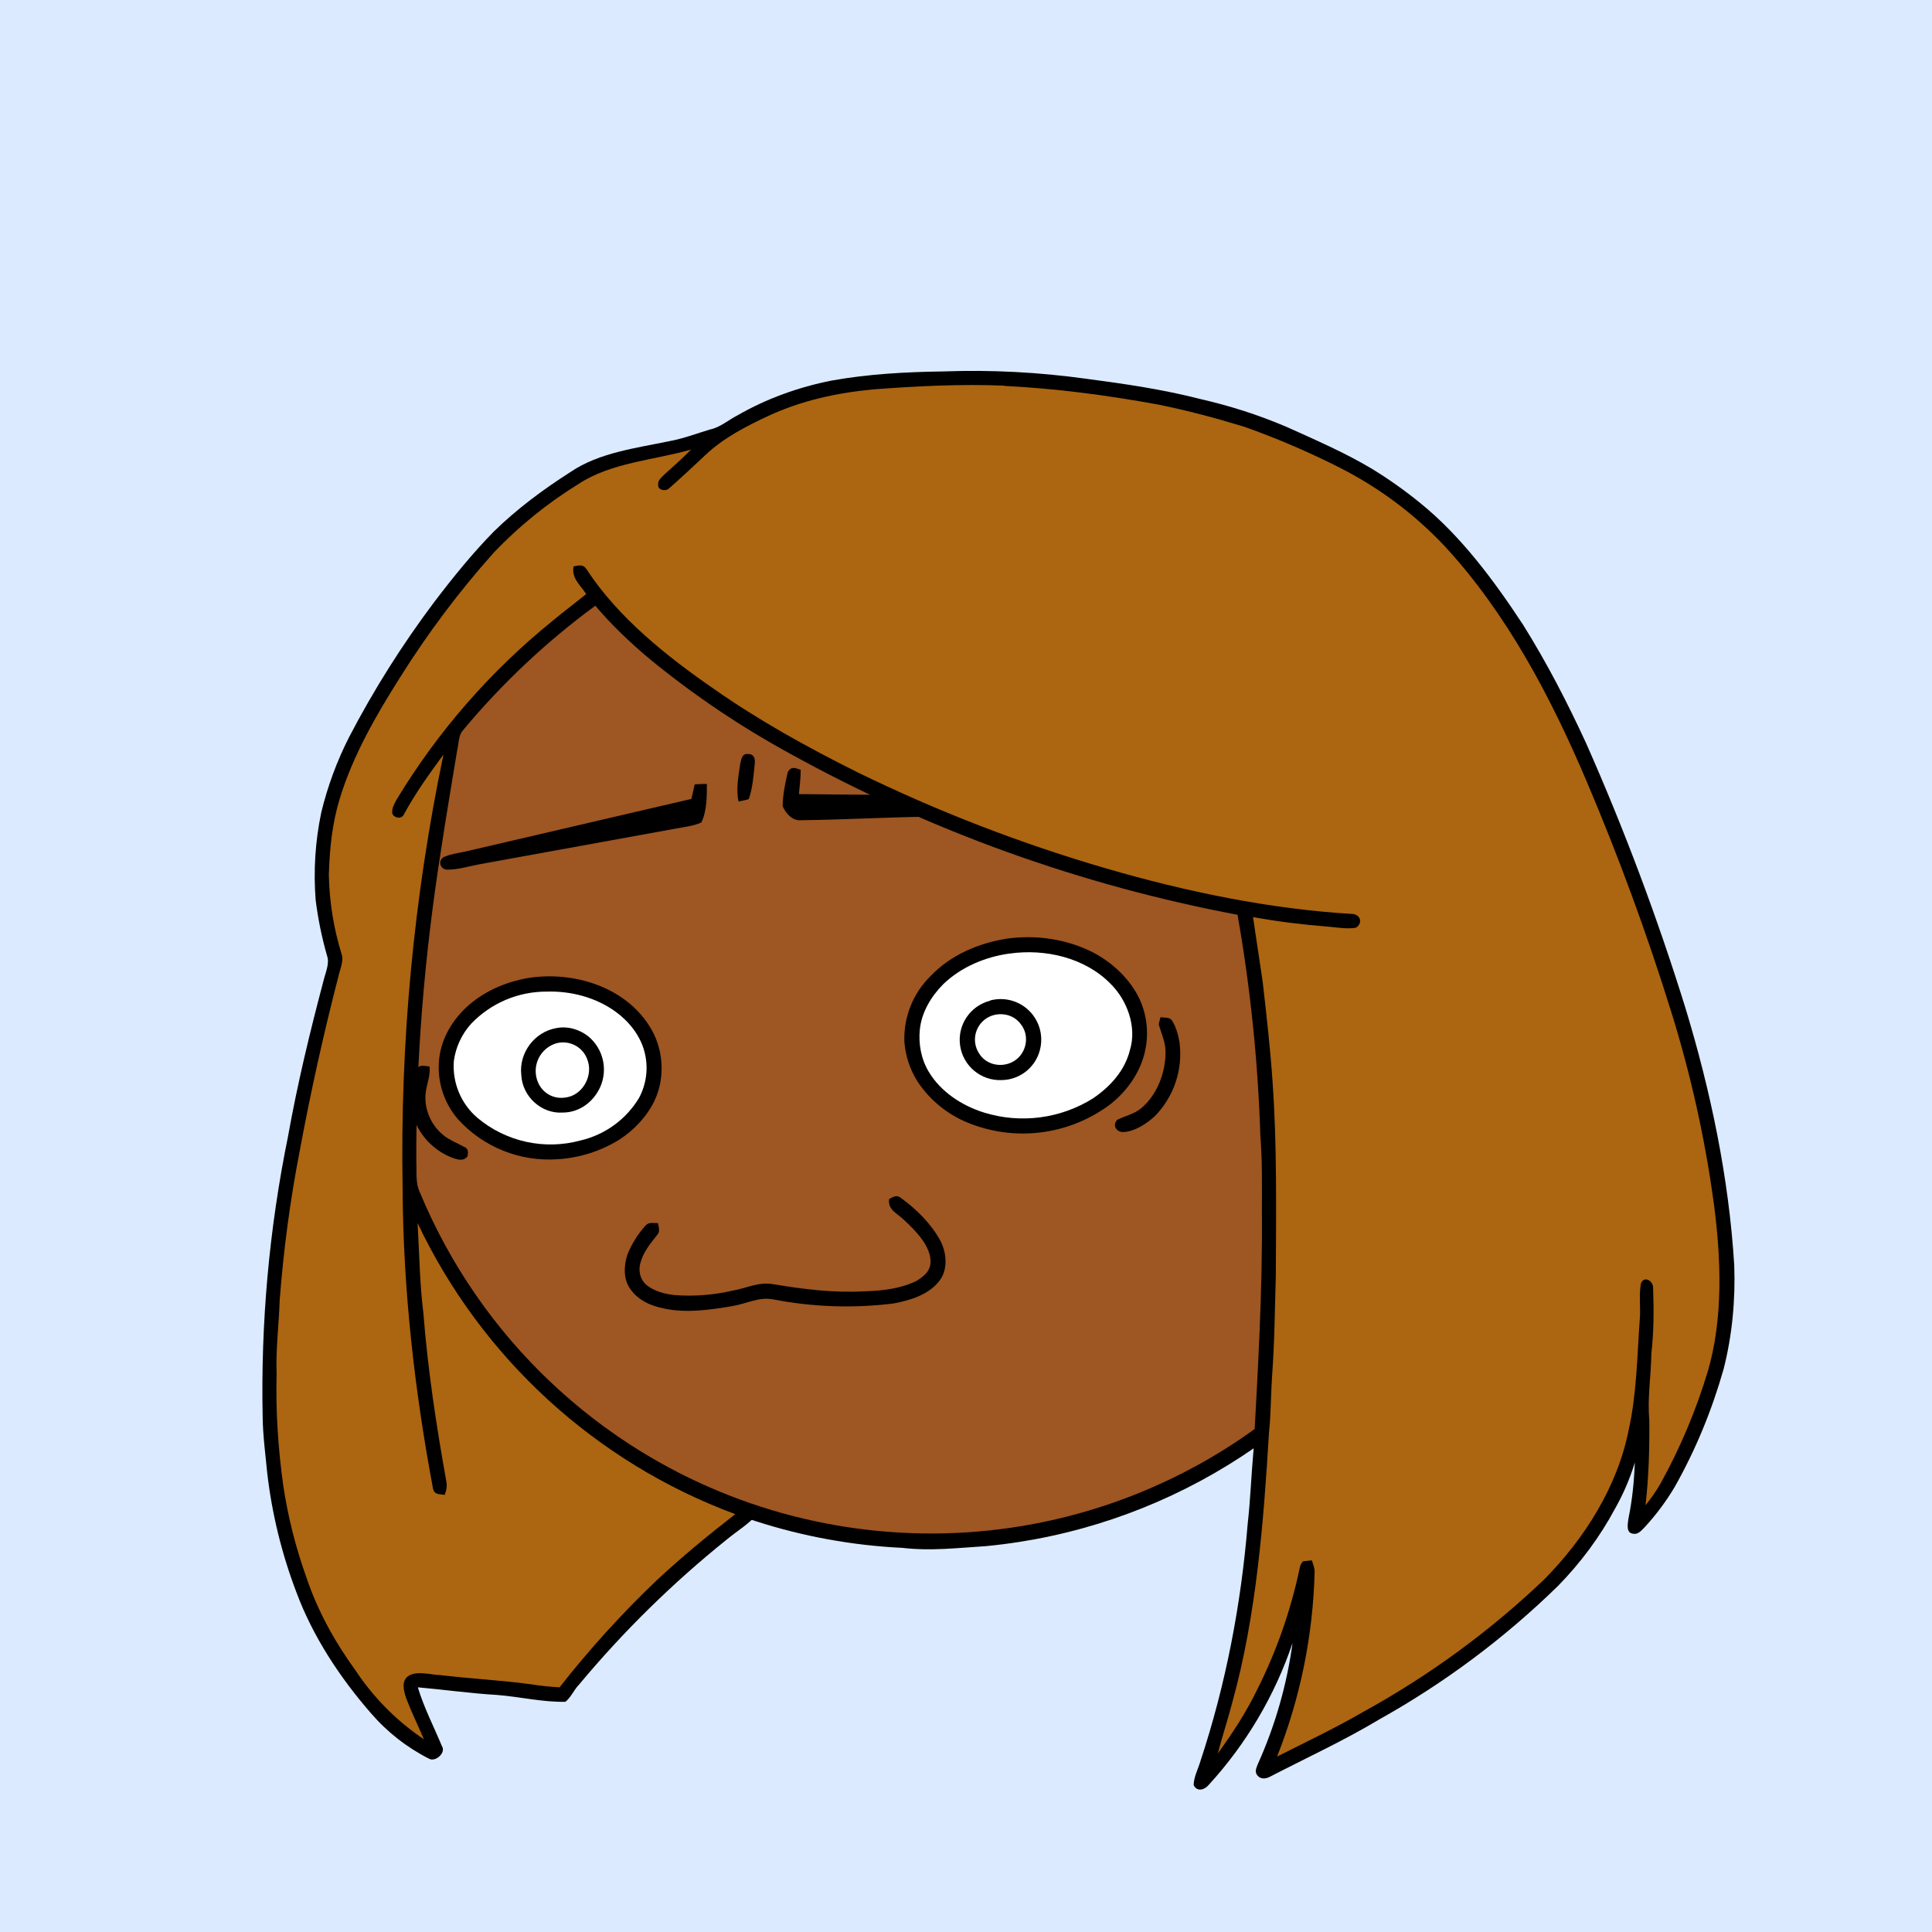
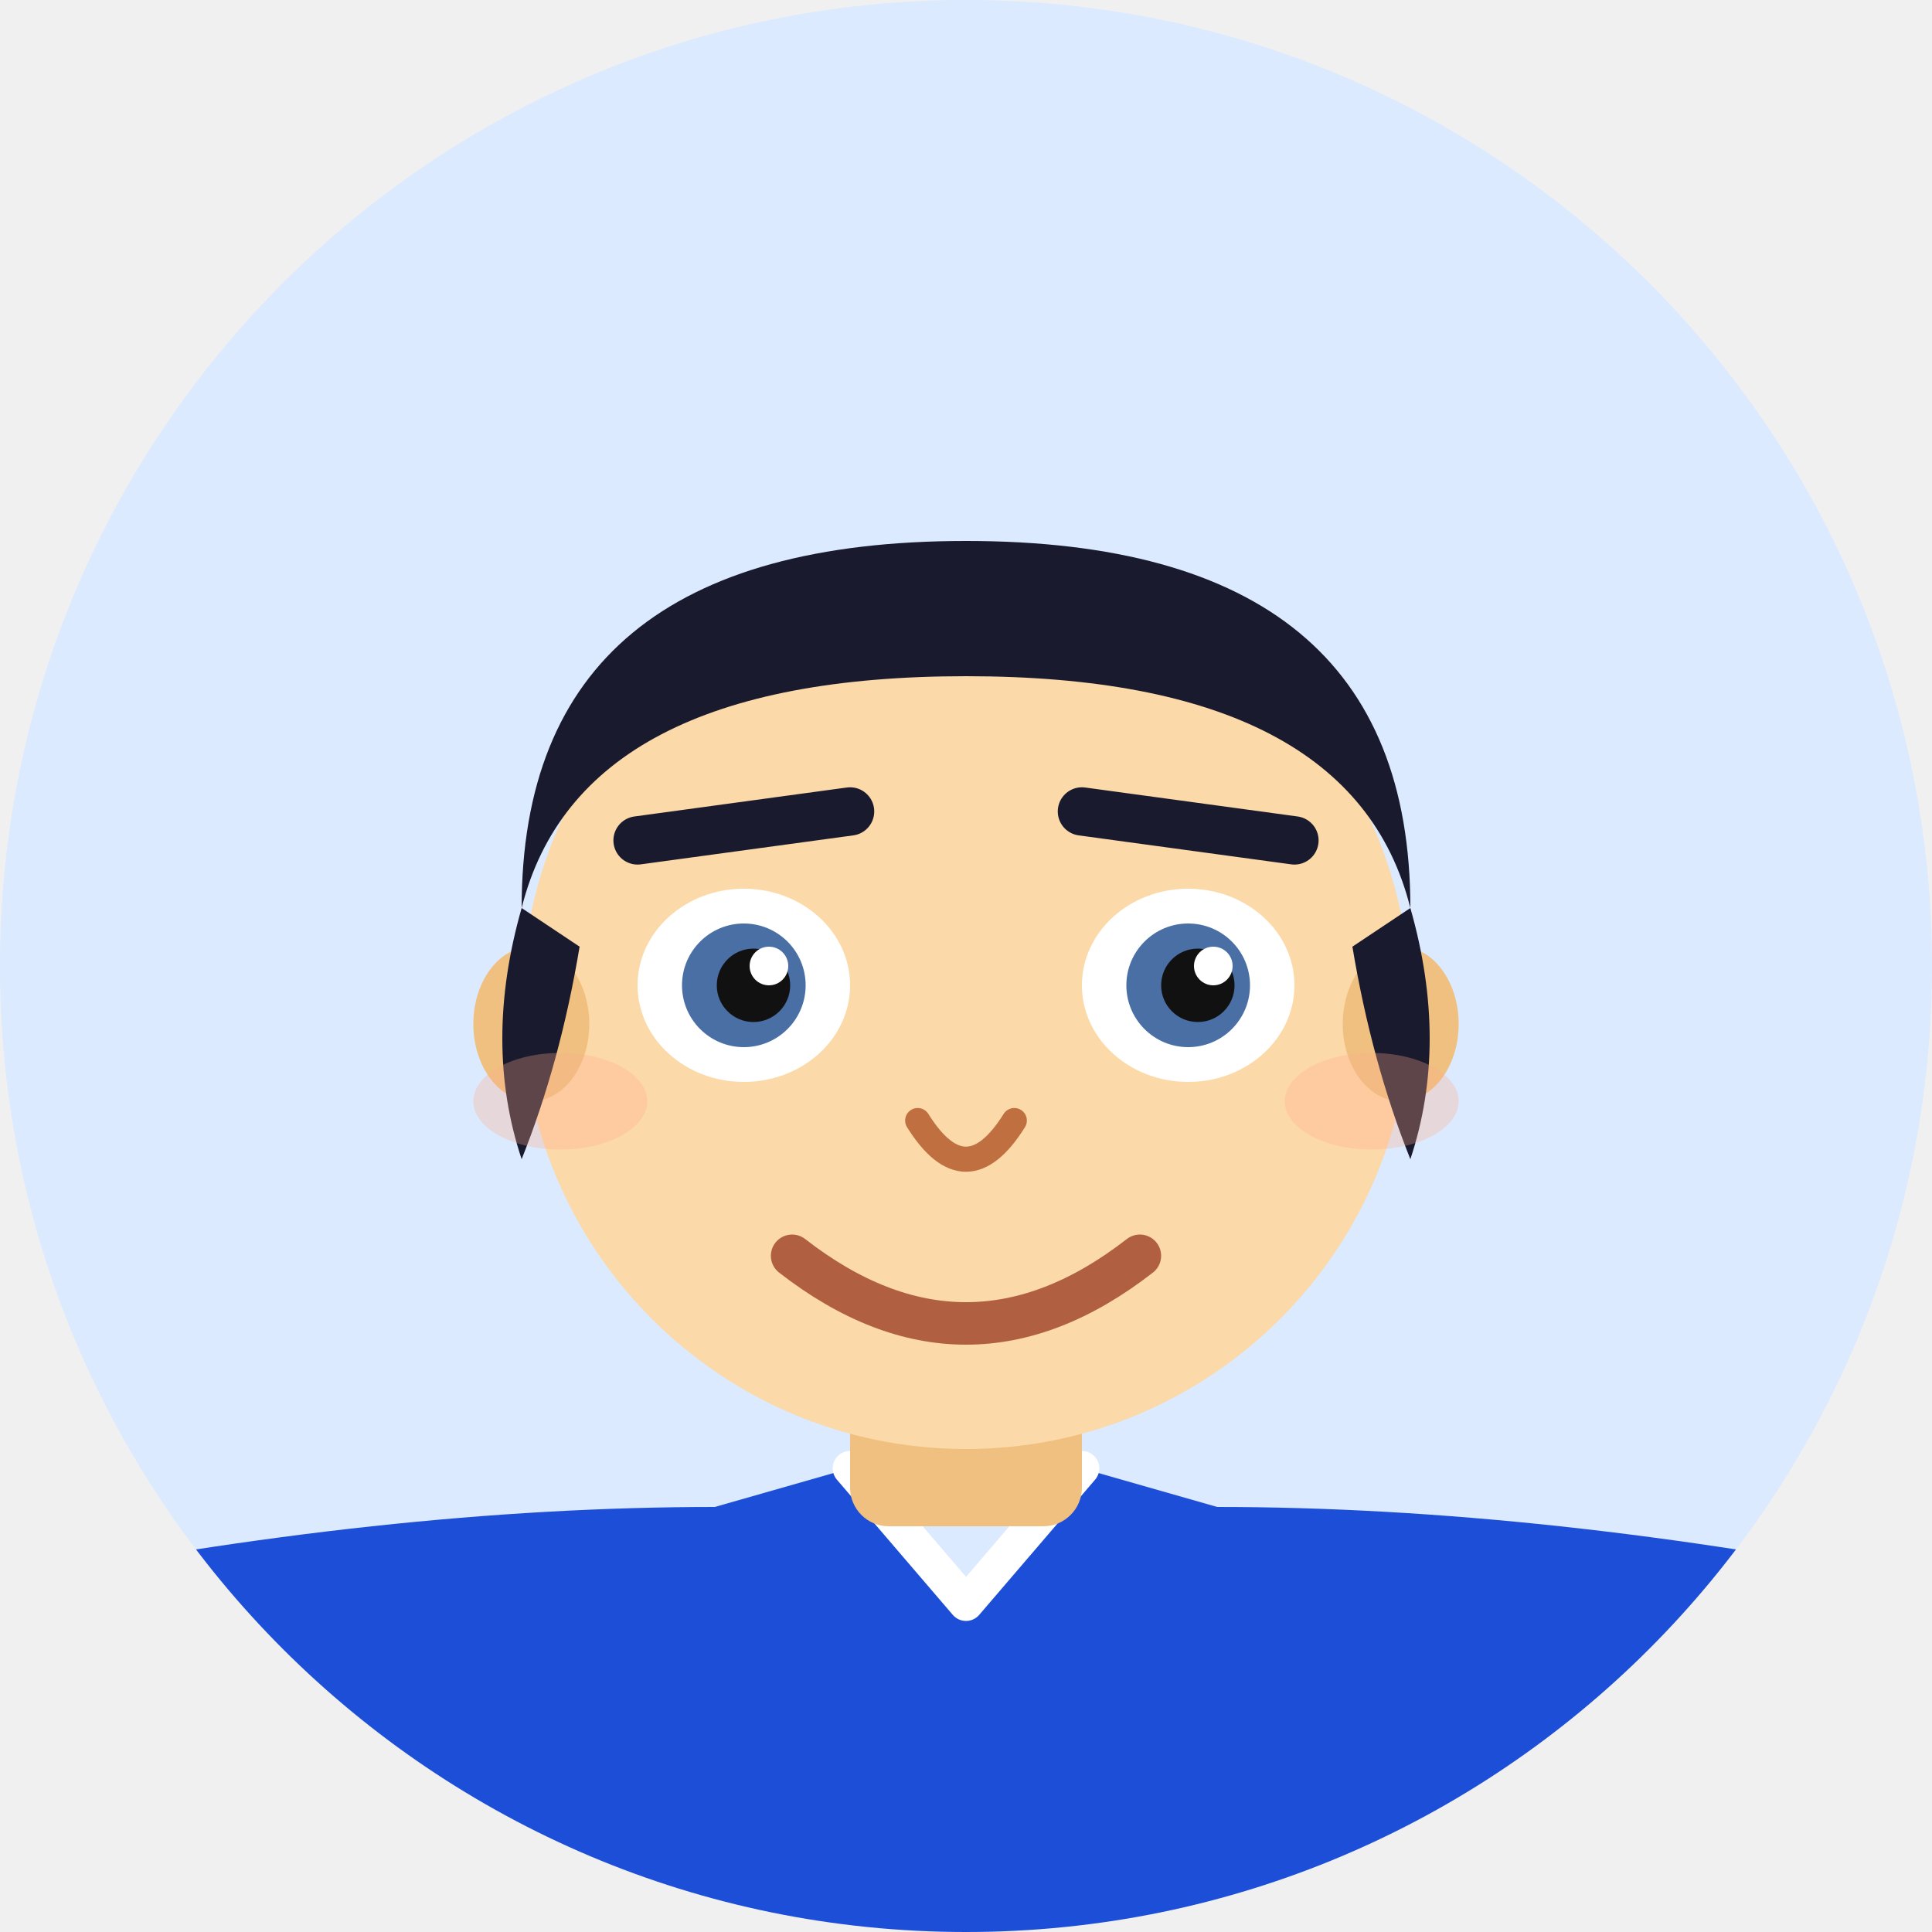
- <svg xmlns="http://www.w3.org/2000/svg" viewBox="0 0 762 762" fill="none" shape-rendering="auto">
-   <mask id="viewboxMask">
-     <rect width="762" height="762" rx="0" ry="0" x="0" y="0" fill="#fff" />
-   </mask>
-   <g mask="url(#viewboxMask)">
-     <rect fill="#dbeafe" width="762" height="762" x="0" y="0" />
-     <path d="M396 164.8a224.8 224.8 0 0 1 104.8 42.4c6.2 4.9 12.5 9.4 18 15a225.4 225.4 0 0 1 71.8 149 58.5 58.5 0 0 1 50.9 42.2 71 71 0 0 1-27.6 76.5c-11 7.7-24.5 12-38 11.7-5 0-10-1.6-15-1.8-1.9 2.2-3.3 4.9-4.8 7.3A223.3 223.3 0 0 1 389 609.8c-11 .7-21.9 2-33 .7a223.7 223.7 0 0 1-178.8-342.3A223.4 223.4 0 0 1 352 163.5c14.6-1.4 29.4-.3 44 1.3Z" fill="#000" />
-     <path fill-rule="evenodd" clip-rule="evenodd" d="M498.8 213.2A216 216 0 0 0 363 169c-13-.2-26.2 1.6-39 4a218 218 0 0 0-113.6 365.5 218.5 218.5 0 0 0 260.4 40.2c35-18.8 64.2-47.3 84.4-81.5l-3-1.6c-2.8-1.4-5.7-3-8-5-2.2-2-.3-5.8 2.7-4.7 1.5.7 3 1.6 4.4 2.4a55 55 0 0 0 59.6-3.6 64.5 64.5 0 0 0 25-69.8 53.1 53.1 0 0 0-24-31 52.6 52.6 0 0 0-47-2.8c-1.6.8-3.4 1.5-5 1.3-2.5-.2-2.8-4.2-.6-5.2 8-4 16.5-5.6 25.4-6.4a217 217 0 0 0-72-146.4c-4.4-4-8.7-8.1-13.9-11.3Zm107.6 196.2c2-1.2 1.3-5.1-1.4-5-2 0-4.2.8-6.2 1.6l-1.4.4a95.1 95.1 0 0 0-25.5 12.4c-2.2 2-2.2 4.4.1 6.2a92 92 0 0 0 5.2 2.8 36 36 0 0 1 13 9.2c-.2 1.9-2 3.4-3.4 4.5l-.2.2c-3.9 3-8.8 5-13.6 7-2.5 1-4.9 2-7.1 3.1-1.7.8-2.6 2.2-1.6 3.9 1 2 3.2 1.1 5 .5l.6-.2 5.4-2.3c5.4-2.3 11-4.5 15.4-8 2.7-2.1 5.1-5.1 5.4-8.7-.5-3.4-2.7-5.7-5.3-7.8a83 83 0 0 0-11.6-7.2l-1.1-.6c5.4-3 10.8-5.6 16.6-7.7l5-1.7a52 52 0 0 0 6.7-2.6Z" fill="#9e5622" />
-     <g transform="translate(-161 -83)">
-       <path d="M558.2 453.2c11.5-1.6 23.7.2 34 5.5 7.6 4 14.3 10.3 18.1 18a32.5 32.5 0 0 1 2.1 21.8c-2 8-7.2 15.2-13.7 20.2a57.4 57.4 0 0 1-54.2 7.8 43.6 43.6 0 0 1-21.4-16.6 34.2 34.2 0 0 1-5.4-15.9 34.5 34.5 0 0 1 10.3-26c8-8.4 18.9-13 30.2-14.8Z" fill="#000" />
-       <path d="M559.2 459.1c14-2 29.7 1.6 39.8 11.9 6.6 6.5 10.4 17 7.7 26-2 8.2-7.7 14.5-14.6 19.2a52 52 0 0 1-43 5.6c-8.7-2.7-17.1-8.2-21.8-16.1-3-5-4.1-11-3.5-16.7.7-6.8 4.5-13.1 9.3-17.9 7-6.7 16.5-10.7 26-12Z" fill="#fff" />
-       <path d="M369.5 468.7c17.6-2.7 37.9 3.4 47.7 19.1 5.5 8.6 6.3 20 2 29.2-3 6.3-8 11.6-13.8 15.4a52 52 0 0 1-24.4 7.8 48.4 48.4 0 0 1-39.4-15.8 31.3 31.3 0 0 1-7.5-22.4c.5-8.3 4.6-15.7 10.5-21.4 6.9-6.5 15.6-10.3 24.9-11.9Z" fill="#000" />
-       <path d="M376.6 474.1c9.6-.3 19.5 2.3 27.3 8 5.2 3.8 9.5 9.2 11.2 15.4a25 25 0 0 1-2.1 18.6 36.6 36.6 0 0 1-23 16.7 44.9 44.9 0 0 1-40.8-9 26.8 26.8 0 0 1-9.2-22.3c.7-5.4 3.1-10.6 6.8-14.7a41 41 0 0 1 29.8-12.7Z" fill="#fff" />
-       <path d="M551.5 477.6a16 16 0 0 1 19.9 18.4A15.8 15.8 0 0 1 556 509a15.9 15.9 0 0 1-4.5-31.3Z" fill="#000" />
-       <path d="M553.6 483.2c4-.7 7.8.6 10.2 4 3 4 2.3 9.8-1.4 13.2-4.4 4-11.8 3.4-15.1-1.7a10 10 0 0 1 6.3-15.5Z" fill="#fff" />
-       <path d="M618.7 484.2c1.7.3 3.6-.2 4.6 1.4 1.6 2.5 2.4 5.6 2.9 8.5a35 35 0 0 1-9.8 29.2c-3.3 3-7.9 6-12.4 6.2-2.8 0-4.3-2.7-2.4-4.8 3.3-1.7 6.6-2.2 9.5-4.6 6.3-5.3 9.6-14 9.6-22.1 0-4-1.6-7.2-2.7-11l.7-2.8ZM380.4 488.5c4.5-.9 9.2.5 12.7 3.3a17 17 0 0 1 4.7 19.8c-2.6 5.9-8.2 10.2-14.8 10.2-8.5.6-16-6.4-16.4-14.8-1-8.7 5.2-17 13.8-18.5Z" fill="#000" />
-       <path d="M379.5 494.8c5.1-2 11 .6 13 5.7 2.8 6.4-1.6 14.7-8.7 15.4a9.9 9.9 0 0 1-10-4.8 11.4 11.4 0 0 1 5.7-16.3Z" fill="#fff" />
-       <path d="M330.4 503.6c.5 4-1.4 7.4-1.6 11.4-.3 6 2.4 12.1 7.3 15.9 2.4 1.9 5 2.8 7.7 4.3 2 .8 1.9 2 1.6 3.9-1.5 1.8-3.3 1.4-5.3.8a26.3 26.3 0 0 1-16-16 25 25 0 0 1 1.4-19.4c1.3-1.9 3-.9 5-.9Z" fill="#000" />
-     </g>
-     <g transform="translate(-161 -83)">
-       <path d="M456 380.4c2.3-.1 2.9 1.7 2.7 3.6-.5 4.7-.8 9.8-2.4 14.2-1.3.4-2.6.6-4 .9-1.1-4.8 0-10.3.7-15.1.4-1.7.8-3.9 3-3.6ZM476.8 386.6c0 3.3-.4 6.4-.7 9.6 41.7.5 83.3.4 125 .8 2.2 0 4 .8 6 1.6-.7 1.5-.3 3.8-2.3 4-8 1.4-16.6.6-24.8 1-17.3.6-34.7 1-52 1.5-17 .2-34 1.2-51 1.4-3.4.4-6.1-2.7-7.3-5.5 0-4.4 1-9.1 2-13.5 1.4-2.4 3-1.6 5-.9ZM439.8 392.2c0 4.9 0 10.8-2.2 15.2-3.3 1.5-7.2 1.8-10.6 2.5l-77 14c-4.2.8-8.7 2.2-13 2.1-2.6-.5-3.3-3.7-.9-5 3.2-1.4 7-1.7 10.4-2.6l87.2-20.3 1.3-5.7c1.6-.2 3.2-.2 4.8-.2Z" fill="#000" />
-     </g>
-     <g transform="translate(-161 -83)">
-       <path d="M516.5 555.6c6 4.4 11.7 10 15.3 16.6 2.6 4.8 3.2 11.7-.4 16.1-4.2 5.4-11.5 7.6-18 8.8a151 151 0 0 1-47.4-1.6c-5.7-1.1-10.2 1.6-16 2.6-8.7 1.5-18.4 2.9-27 1-5.2-1-10.3-3.2-13.4-7.7-2.8-3.9-2.6-9.3-1.1-13.7 1.6-4 4.1-8 7-11.2 1.4-1.7 3.1-1 5-1.1.3 1.8 1 3.2-.4 4.8-2.6 3.3-5.2 6.4-6.4 10.5-1.1 3.3-.3 7 2.4 9.2 3 2.4 7.2 3.5 11 3.9a76 76 0 0 0 23-1.8c5.7-1 10-3.5 15.9-2.5 12 2 23.8 3.5 36 2.8 7-.2 14-1 20.3-4 3.2-1.9 6-4.2 5.7-8.3-.3-6-6.1-11.8-10.3-15.7-2.5-2.6-6.7-4-6-8.4 1.8-.9 3-1.8 4.8-.3Z" fill="#000" />
-     </g>
-     <g transform="translate(-161 -83)" />
-     <g transform="translate(-161 -83)" />
-     <g transform="translate(-161 -83)">
-       <path d="M533 229.5c18.9-.7 37.8.3 56.5 2.9 15.2 2 30.2 4.2 45 8 11.8 2.7 23 6.3 34 11 11.5 5.2 22.7 10 33.6 16.5 6.7 4.1 13.2 8.7 19.3 13.7 16 13 29 30.6 40.3 47.8 9.4 15 17.6 30.9 25 47a962.7 962.7 0 0 1 39 104c10 32.8 17.2 67.2 19.3 101.6.5 13.7-.8 27.7-4.2 41-4.6 16.2-11 31.8-19.3 46.5A95.6 95.6 0 0 1 810 685c-1.7 1.7-3 3.7-5.7 2.7-2-.8-1.2-4.3-1-5.9 1.5-7.3 2.2-14.5 2.5-22A89.9 89.9 0 0 1 798 678c-6 11.2-13.6 21.4-22.5 30.5a333.7 333.7 0 0 1-70.4 52.6c-14 8.4-28.8 15.2-43.3 22.7-1.8.9-3.7 1-5-.7-1-1.5-.3-2.6.2-4.1a173.5 173.5 0 0 0 13.8-48 157.2 157.2 0 0 1-33 55.9c-1.6 2-4.6 3-6 .2 0-3.2 1.8-6.5 2.7-9.6 10-30.3 16-61.7 18.6-93.5 1.1-9.6 1.4-19.3 2.3-29 1.7-31.2 3.6-62.7 3.3-94 0-10 .2-20-.6-30a615 615 0 0 0-9-87.2 590.7 590.7 0 0 1-176.4-63.5 357.4 357.4 0 0 1-55.6-37.5c-7.6-6.4-14.9-13.3-21.3-20.9a295.7 295.7 0 0 0-52.5 49.5c-1.5 2-1.4 5.2-2 7.6-2.2 13.4-4.5 26.8-6.5 40.2-6.3 40.2-9.8 81-9.6 121.8.2 4.2-.4 8.6 1.4 12.4a218.9 218.9 0 0 0 128.8 122.1c2.2.7 3.6 1.8 5.2 3.5-3.3 4.6-8.8 7.7-13.2 11.4a409.5 409.5 0 0 0-58 57c-2 2-3.2 5.1-5.4 6.8-9 .2-18-2-27-2.7-10.4-.6-20.8-2.1-31.2-3 2.4 8 6.3 15.5 9.5 23.2 1.7 2.6-2.5 6.3-5 5a75 75 0 0 1-23-18c-12.2-14-22.9-30.2-29.4-47.7a194.9 194.9 0 0 1-11.5-47c-.7-7.3-1.7-14.6-1.8-22a501.2 501.2 0 0 1 10-110.8c3.7-20.7 8.6-41 14-61.4.7-3 2.5-6.8 1.4-9.8a146 146 0 0 1-4.5-22 122 122 0 0 1 2.2-34.5 136 136 0 0 1 11-29.8 384 384 0 0 1 33.6-53.3c7.3-9.6 15-19.1 23.4-27.7 9.2-9 19.6-16.7 30.4-23.6 11.2-7.6 26-9.4 38.9-12.1 5.5-1 10.7-3 16-4.6 4-.8 7.2-3.7 10.9-5.6 11.5-6.6 24-11.1 37.1-13.7 14.5-2.6 29.3-3.4 44-3.6Z" fill="#000" />
-       <path d="M557 235.2c20.5 1 40.8 3.7 61 7.4 11.3 2.3 22.6 5.3 33.7 8.7a319 319 0 0 1 37.8 16.2 150 150 0 0 1 41.2 30.8c24.6 26.6 42 59.7 56.1 92.9a964 964 0 0 1 33.3 90.7A463.6 463.6 0 0 1 837 558c2.8 21.3 3.7 45-2.4 65.8A226.3 226.3 0 0 1 816 668c-1.7 3-3.8 6-6 8.7 1.3-11.2 1.6-22.5 1.5-33.7-.8-8.7.7-17.3.8-26 1-8.7 1-17.3.7-26 .1-2.8-3.5-5-4.8-1.8-.9 4.7 0 10-.5 14.8-1 14-1.2 29-4.3 42.8-4.4 22.5-17.4 43-33.4 59.2a342.3 342.3 0 0 1-71 52c-11.2 6.5-22.8 12-34.3 17.8a212.6 212.6 0 0 0 14.8-72.8c0-1.7-.6-3-1.1-4.6l-3.5.4c-.9 1-1.2 2-1.4 3.2a196.1 196.1 0 0 1-16.5 47.1c-4.4 9.1-9.8 17.4-15.7 25.5 1.8-6.8 4-13.5 5.8-20.4 9.4-34 12.3-71 14.4-106.2.8-7.3.7-14.7 1.2-22 1-13.3 1.1-26.6 1.5-40 .1-25.4.5-51.2-1.3-76.5-.9-13.2-2.4-26.3-3.9-39.4l-3.8-25.4c9.8 1.8 19.8 3 29.8 3.8 3.5.3 7.4 1 10.8.4 2.6-1.7 2-4.8-1-5.4-32.8-1.9-66-8.8-97.6-18a616.3 616.3 0 0 1-98-37.9c-19.5-9.7-39-20.5-56.8-33-18.4-12.7-37.7-28.1-50-47-1.4-2.2-3-1.6-5.2-1.2-.8 4.8 2.6 7.2 5 10.9-4.4 3.6-9 7-13.3 10.6a271.2 271.2 0 0 0-61.5 70.5c-.7 1.4-1.7 3-1.7 4.6-.4 2.3 3.4 3.5 4.5 1.4 4.5-8.4 10-16 15.7-23.8A771.8 771.8 0 0 0 319.8 552c.2 39.6 4.7 79.3 12 118.2.6 2.5 2.6 2 4.6 2.4.7-1.9 1-3.5.6-5.5-3.9-21.8-7.3-44-9-66.1-1.5-11.8-1.6-23.8-2.3-35.6A225.5 225.5 0 0 0 451 680.2c-10.7 8.3-21 16.8-30.9 26a393.7 393.7 0 0 0-38.4 42.3c-3.8-.2-7.5-.6-11.3-1.2-11.8-1.6-23.7-2.2-35.5-3.6-4-.1-9.3-1.9-12.8.3-3 2-1.8 6-.9 8.8 2.1 5.5 4.7 10.8 7 16.2a97.7 97.7 0 0 1-27-27.2c-8.2-11.3-15-23.6-19.4-36.8a190.7 190.7 0 0 1-9.1-36.2c-2-14.5-3-29.1-2.6-43.8-.4-9.7.9-19.3 1.2-29 1.5-19.8 4.1-39.5 7.9-59 4.3-23.2 9.4-46.2 15.3-69 .6-2.8 2.2-6 1.2-8.8a112.8 112.8 0 0 1-5-31.2c.3-10.2 1.3-20.2 4.3-30 5.2-17.1 14.4-33 23.9-48a365 365 0 0 1 36.9-49.1A167.8 167.8 0 0 1 389 274c12.9-8.6 30-9.5 44.6-13.7-3.4 3.4-6.9 6.6-10.4 9.7-1 1-2.8 2.4-2.6 4-.4 2.2 2.7 3 4.2 1.7 5-4.4 9.8-8.9 14.6-13.4 7-6.6 16.1-11.3 24.7-15.3 13-6 26.7-9 41-10.4 17.3-1.3 34.5-2.2 52-1.5Z" fill="#ac6511" />
-     </g>
-     <g transform="translate(-161 -83)" />
+ <svg xmlns="http://www.w3.org/2000/svg" viewBox="0 0 100 100">
+   <defs>
+     <clipPath id="c">
+       <circle cx="50" cy="50" r="50" />
+     </clipPath>
+   </defs>
+   <g clip-path="url(#c)">
+     <circle cx="50" cy="50" r="50" fill="#dbeafe" />
+     <path d="M0 100 L0 82 Q20 78 37 78 L44 76 L50 83 L56 76 L63 78 Q80 78 100 82 L100 100Z" fill="#1d4ed8" />
+     <path d="M44 76 L50 83 L56 76" fill="none" stroke="white" stroke-width="1.8" stroke-linecap="round" stroke-linejoin="round" />
+     <rect x="44" y="72" width="12" height="7" rx="2" fill="#f0c080" />
+     <circle cx="50" cy="52" r="23" fill="#fcd9a8" />
+     <ellipse cx="27.5" cy="53" rx="3" ry="4" fill="#f0c080" />
+     <ellipse cx="72.5" cy="53" rx="3" ry="4" fill="#f0c080" />
+     <path d="M27 47 Q27 28 50 28 Q73 28 73 47 Q70 35 50 35 Q30 35 27 47Z" fill="#1a1a2e" />
+     <path d="M27 47 Q25 54 27 60 Q29 55 30 49Z" fill="#1a1a2e" />
+     <path d="M73 47 Q75 54 73 60 Q71 55 70 49Z" fill="#1a1a2e" />
+     <line x1="33" y1="43.5" x2="44" y2="42" stroke="#1a1a2e" stroke-width="2.5" stroke-linecap="round" />
+     <line x1="56" y1="42" x2="67" y2="43.5" stroke="#1a1a2e" stroke-width="2.5" stroke-linecap="round" />
+     <ellipse cx="38.5" cy="51" rx="5.5" ry="5" fill="white" />
+     <circle cx="38.5" cy="51" r="3.2" fill="#4a6fa5" />
+     <circle cx="39" cy="51" r="1.9" fill="#111" />
+     <circle cx="39.8" cy="50" r="1" fill="white" />
+     <ellipse cx="61.5" cy="51" rx="5.5" ry="5" fill="white" />
+     <circle cx="61.5" cy="51" r="3.2" fill="#4a6fa5" />
+     <circle cx="62" cy="51" r="1.9" fill="#111" />
+     <circle cx="62.8" cy="50" r="1" fill="white" />
+     <path d="M47.5 58 Q50 62 52.5 58" stroke="#c07040" stroke-width="1.3" fill="none" stroke-linecap="round" />
+     <path d="M41 65 Q50 72 59 65" stroke="#b06040" stroke-width="2.2" fill="none" stroke-linecap="round" />
+     <ellipse cx="29" cy="57" rx="4.5" ry="2.5" fill="#ffaa88" opacity="0.3" />
+     <ellipse cx="71" cy="57" rx="4.5" ry="2.5" fill="#ffaa88" opacity="0.3" />
  </g>
</svg>
